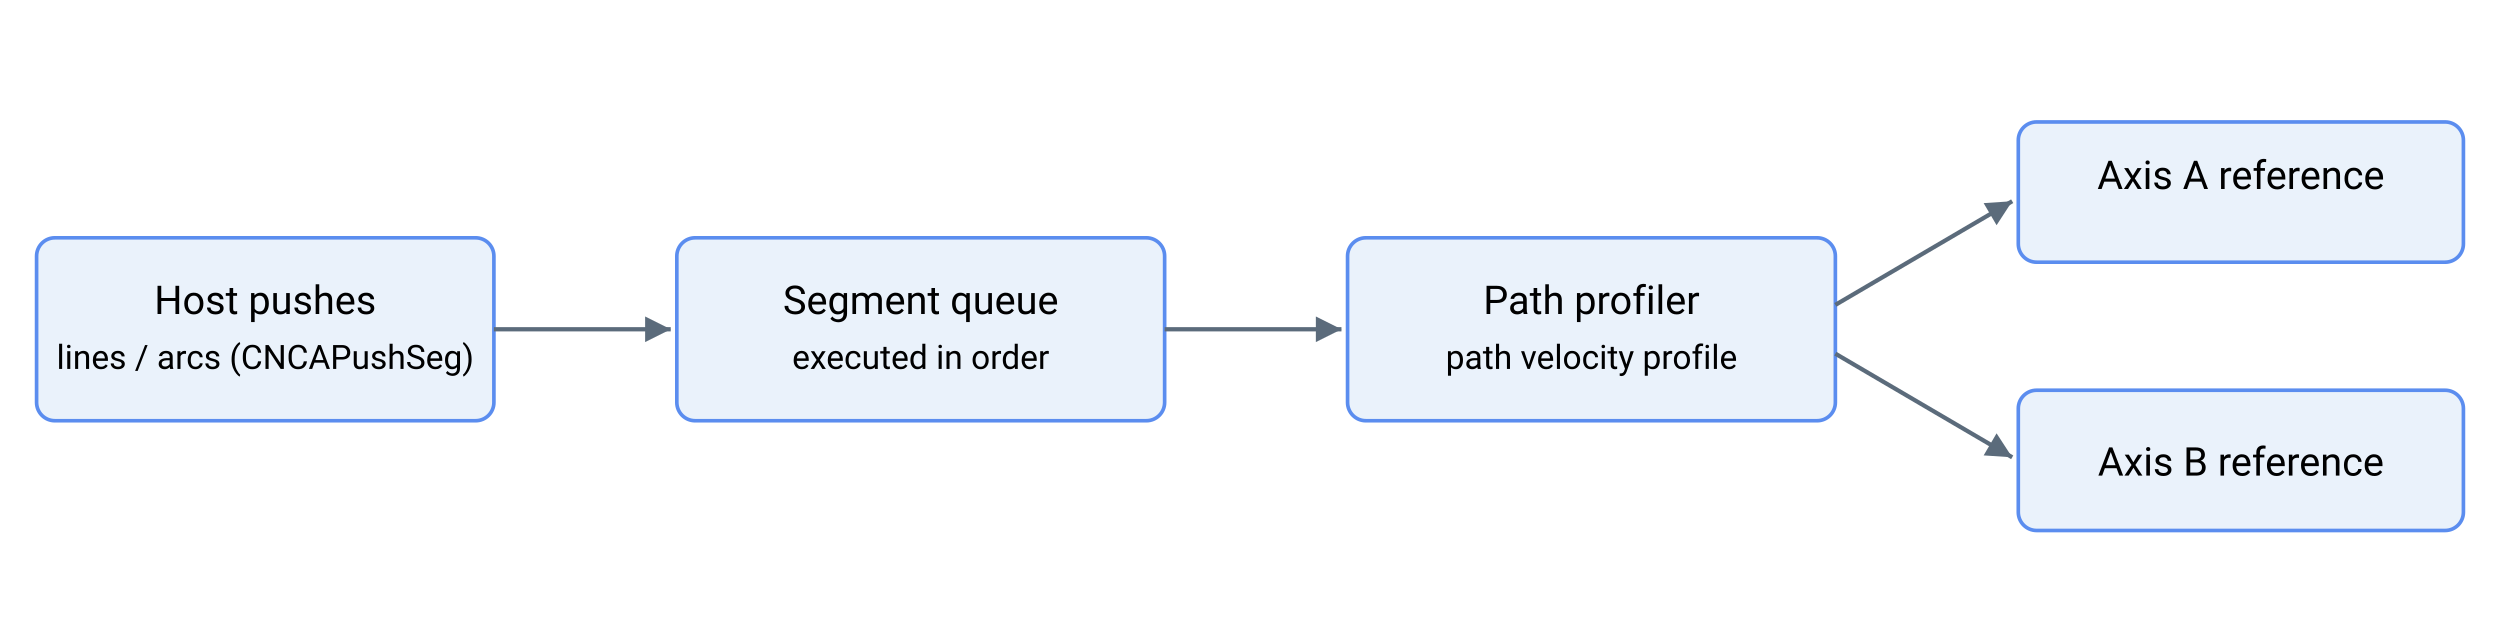
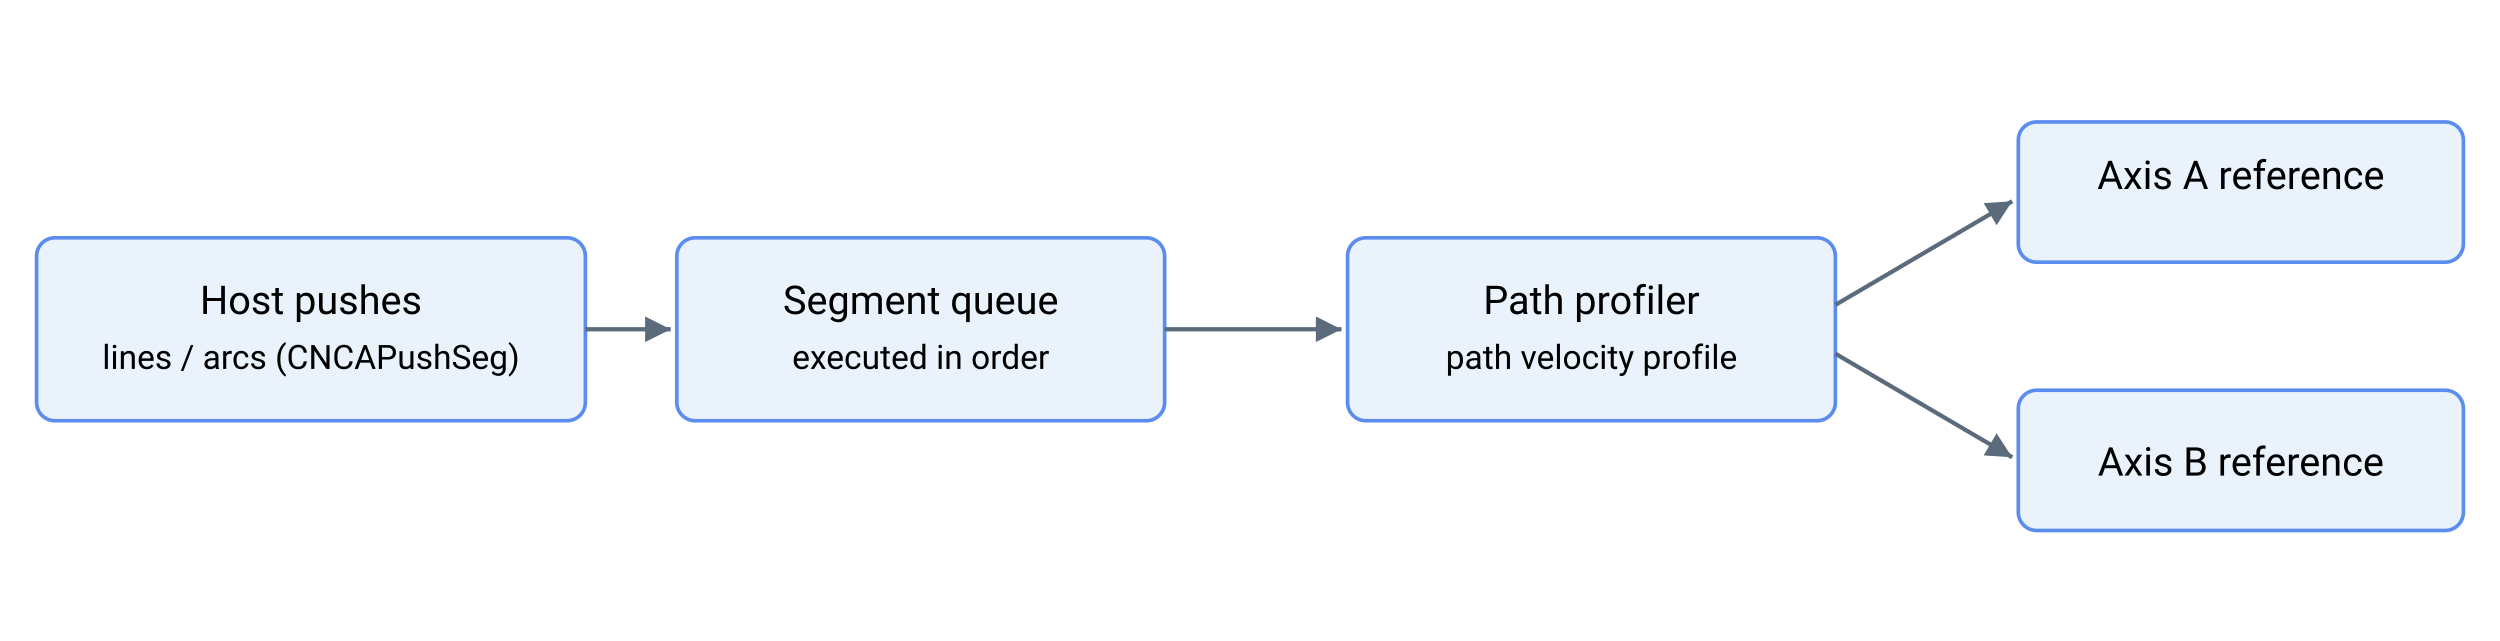
- <svg xmlns="http://www.w3.org/2000/svg" width="820" height="210" viewBox="0 0 820 210" font-family="-apple-system,Segoe UI,Roboto,sans-serif" font-size="13">
+ <svg xmlns="http://www.w3.org/2000/svg" width="820" height="210" viewBox="0 0 820 210" font-family="-apple-system,Segoe UI,Roboto,sans-serif" font-size="13" role="img" aria-label="CNC path pipeline: the host pushes line and arc segments which queue in order, are blended by the path profiler into a path-velocity profile, and split into per-axis references for axis A and axis B.">
  <defs>
    <marker id="arrow" markerWidth="8" markerHeight="8" refX="6" refY="3" orient="auto">
      <path d="M0,0 L6,3 L0,6 Z" fill="#5b6b7b" />
    </marker>
  </defs>
-   <rect x="12" y="78" width="150" height="60" rx="6" fill="#eaf2fb" stroke="#5b8def" stroke-width="1.2" />
-   <text x="87" y="103" text-anchor="middle">Host pushes</text>
-   <text x="87" y="121" text-anchor="middle" font-size="11">lines / arcs (CNCAPushSeg)</text>
+   <rect x="12" y="78" width="180" height="60" rx="6" fill="#eaf2fb" stroke="#5b8def" stroke-width="1.2" />
+   <text x="102" y="103" text-anchor="middle">Host pushes</text>
+   <text x="102" y="121" text-anchor="middle" font-size="11">lines / arcs (CNCAPushSeg)</text>
  <rect x="222" y="78" width="160" height="60" rx="6" fill="#eaf2fb" stroke="#5b8def" stroke-width="1.2" />
  <text x="302" y="103" text-anchor="middle">Segment queue</text>
  <text x="302" y="121" text-anchor="middle" font-size="11">executed in order</text>
  <rect x="442" y="78" width="160" height="60" rx="6" fill="#eaf2fb" stroke="#5b8def" stroke-width="1.2" />
  <text x="522" y="103" text-anchor="middle">Path profiler</text>
  <text x="522" y="121" text-anchor="middle" font-size="11">path velocity profile</text>
  <rect x="662" y="40" width="146" height="46" rx="6" fill="#eaf2fb" stroke="#5b8def" stroke-width="1.2" />
  <text x="735" y="62" text-anchor="middle">Axis A reference</text>
  <rect x="662" y="128" width="146" height="46" rx="6" fill="#eaf2fb" stroke="#5b8def" stroke-width="1.2" />
  <text x="735" y="156" text-anchor="middle">Axis B reference</text>
-   <line x1="162" y1="108" x2="220" y2="108" stroke="#5b6b7b" stroke-width="1.4" marker-end="url(#arrow)" />
+   <line x1="192" y1="108" x2="220" y2="108" stroke="#5b6b7b" stroke-width="1.4" marker-end="url(#arrow)" />
  <line x1="382" y1="108" x2="440" y2="108" stroke="#5b6b7b" stroke-width="1.4" marker-end="url(#arrow)" />
  <line x1="602" y1="100" x2="660" y2="66" stroke="#5b6b7b" stroke-width="1.4" marker-end="url(#arrow)" />
  <line x1="602" y1="116" x2="660" y2="150" stroke="#5b6b7b" stroke-width="1.4" marker-end="url(#arrow)" />
</svg>
